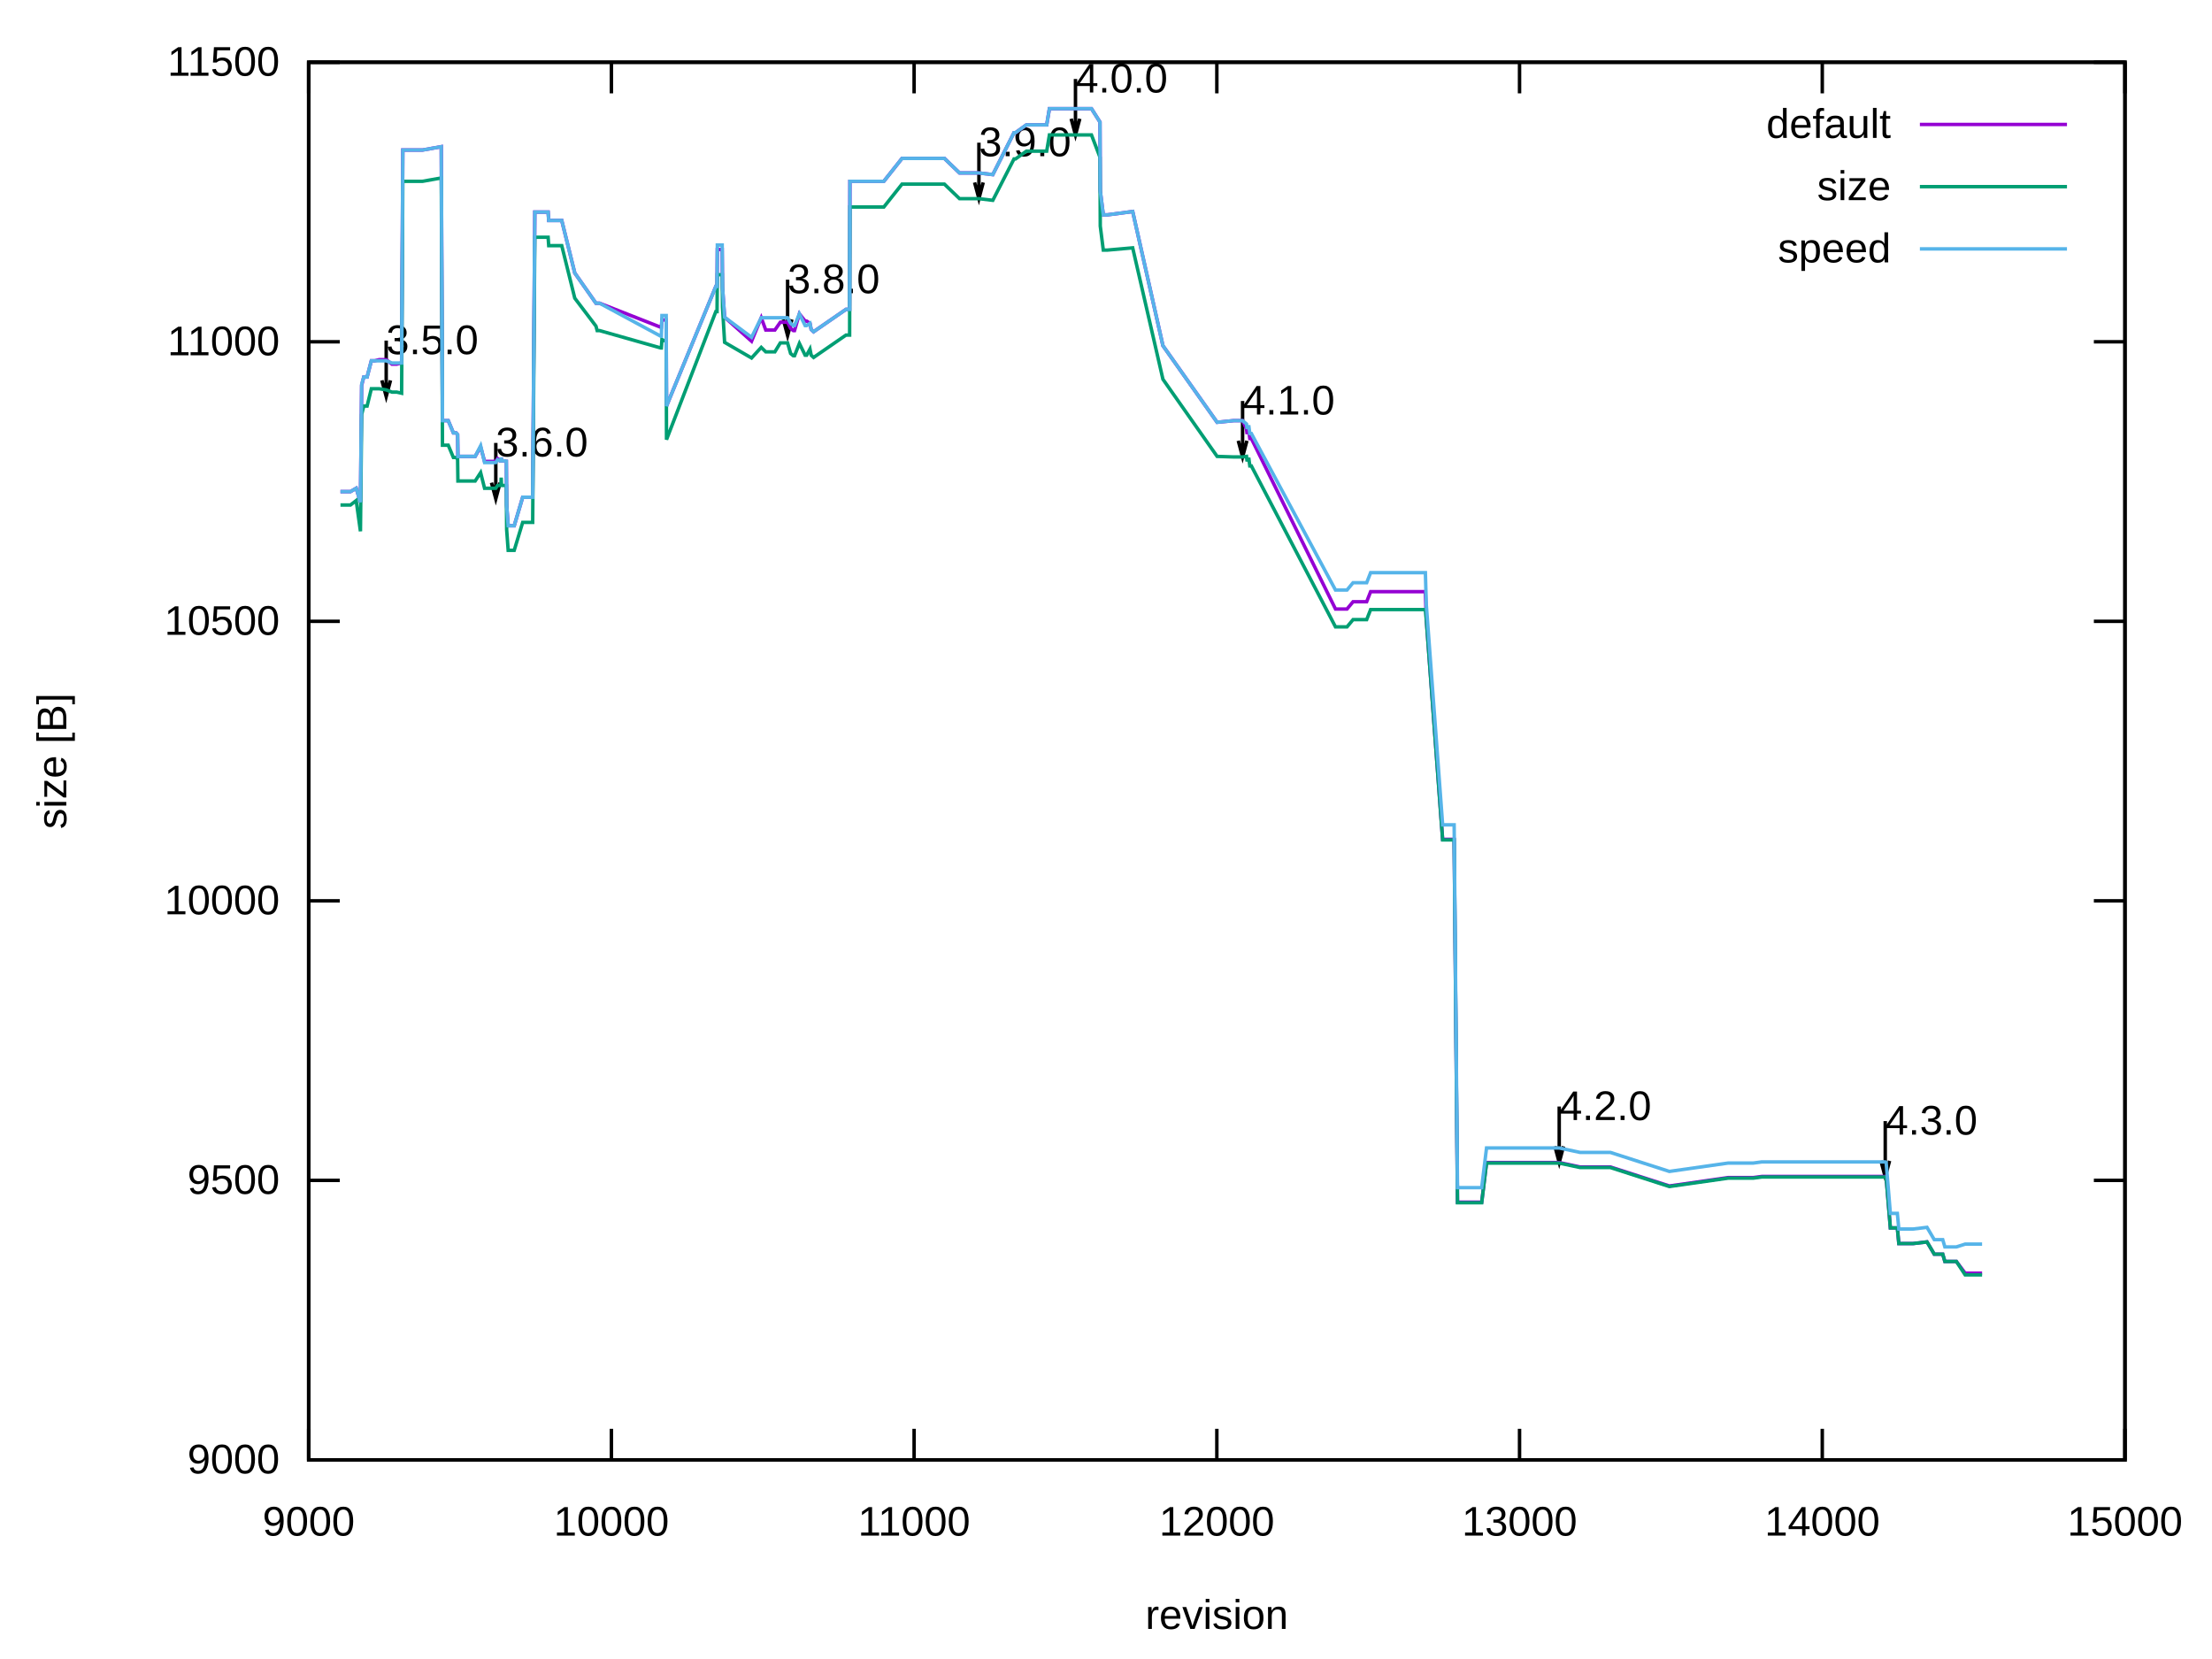
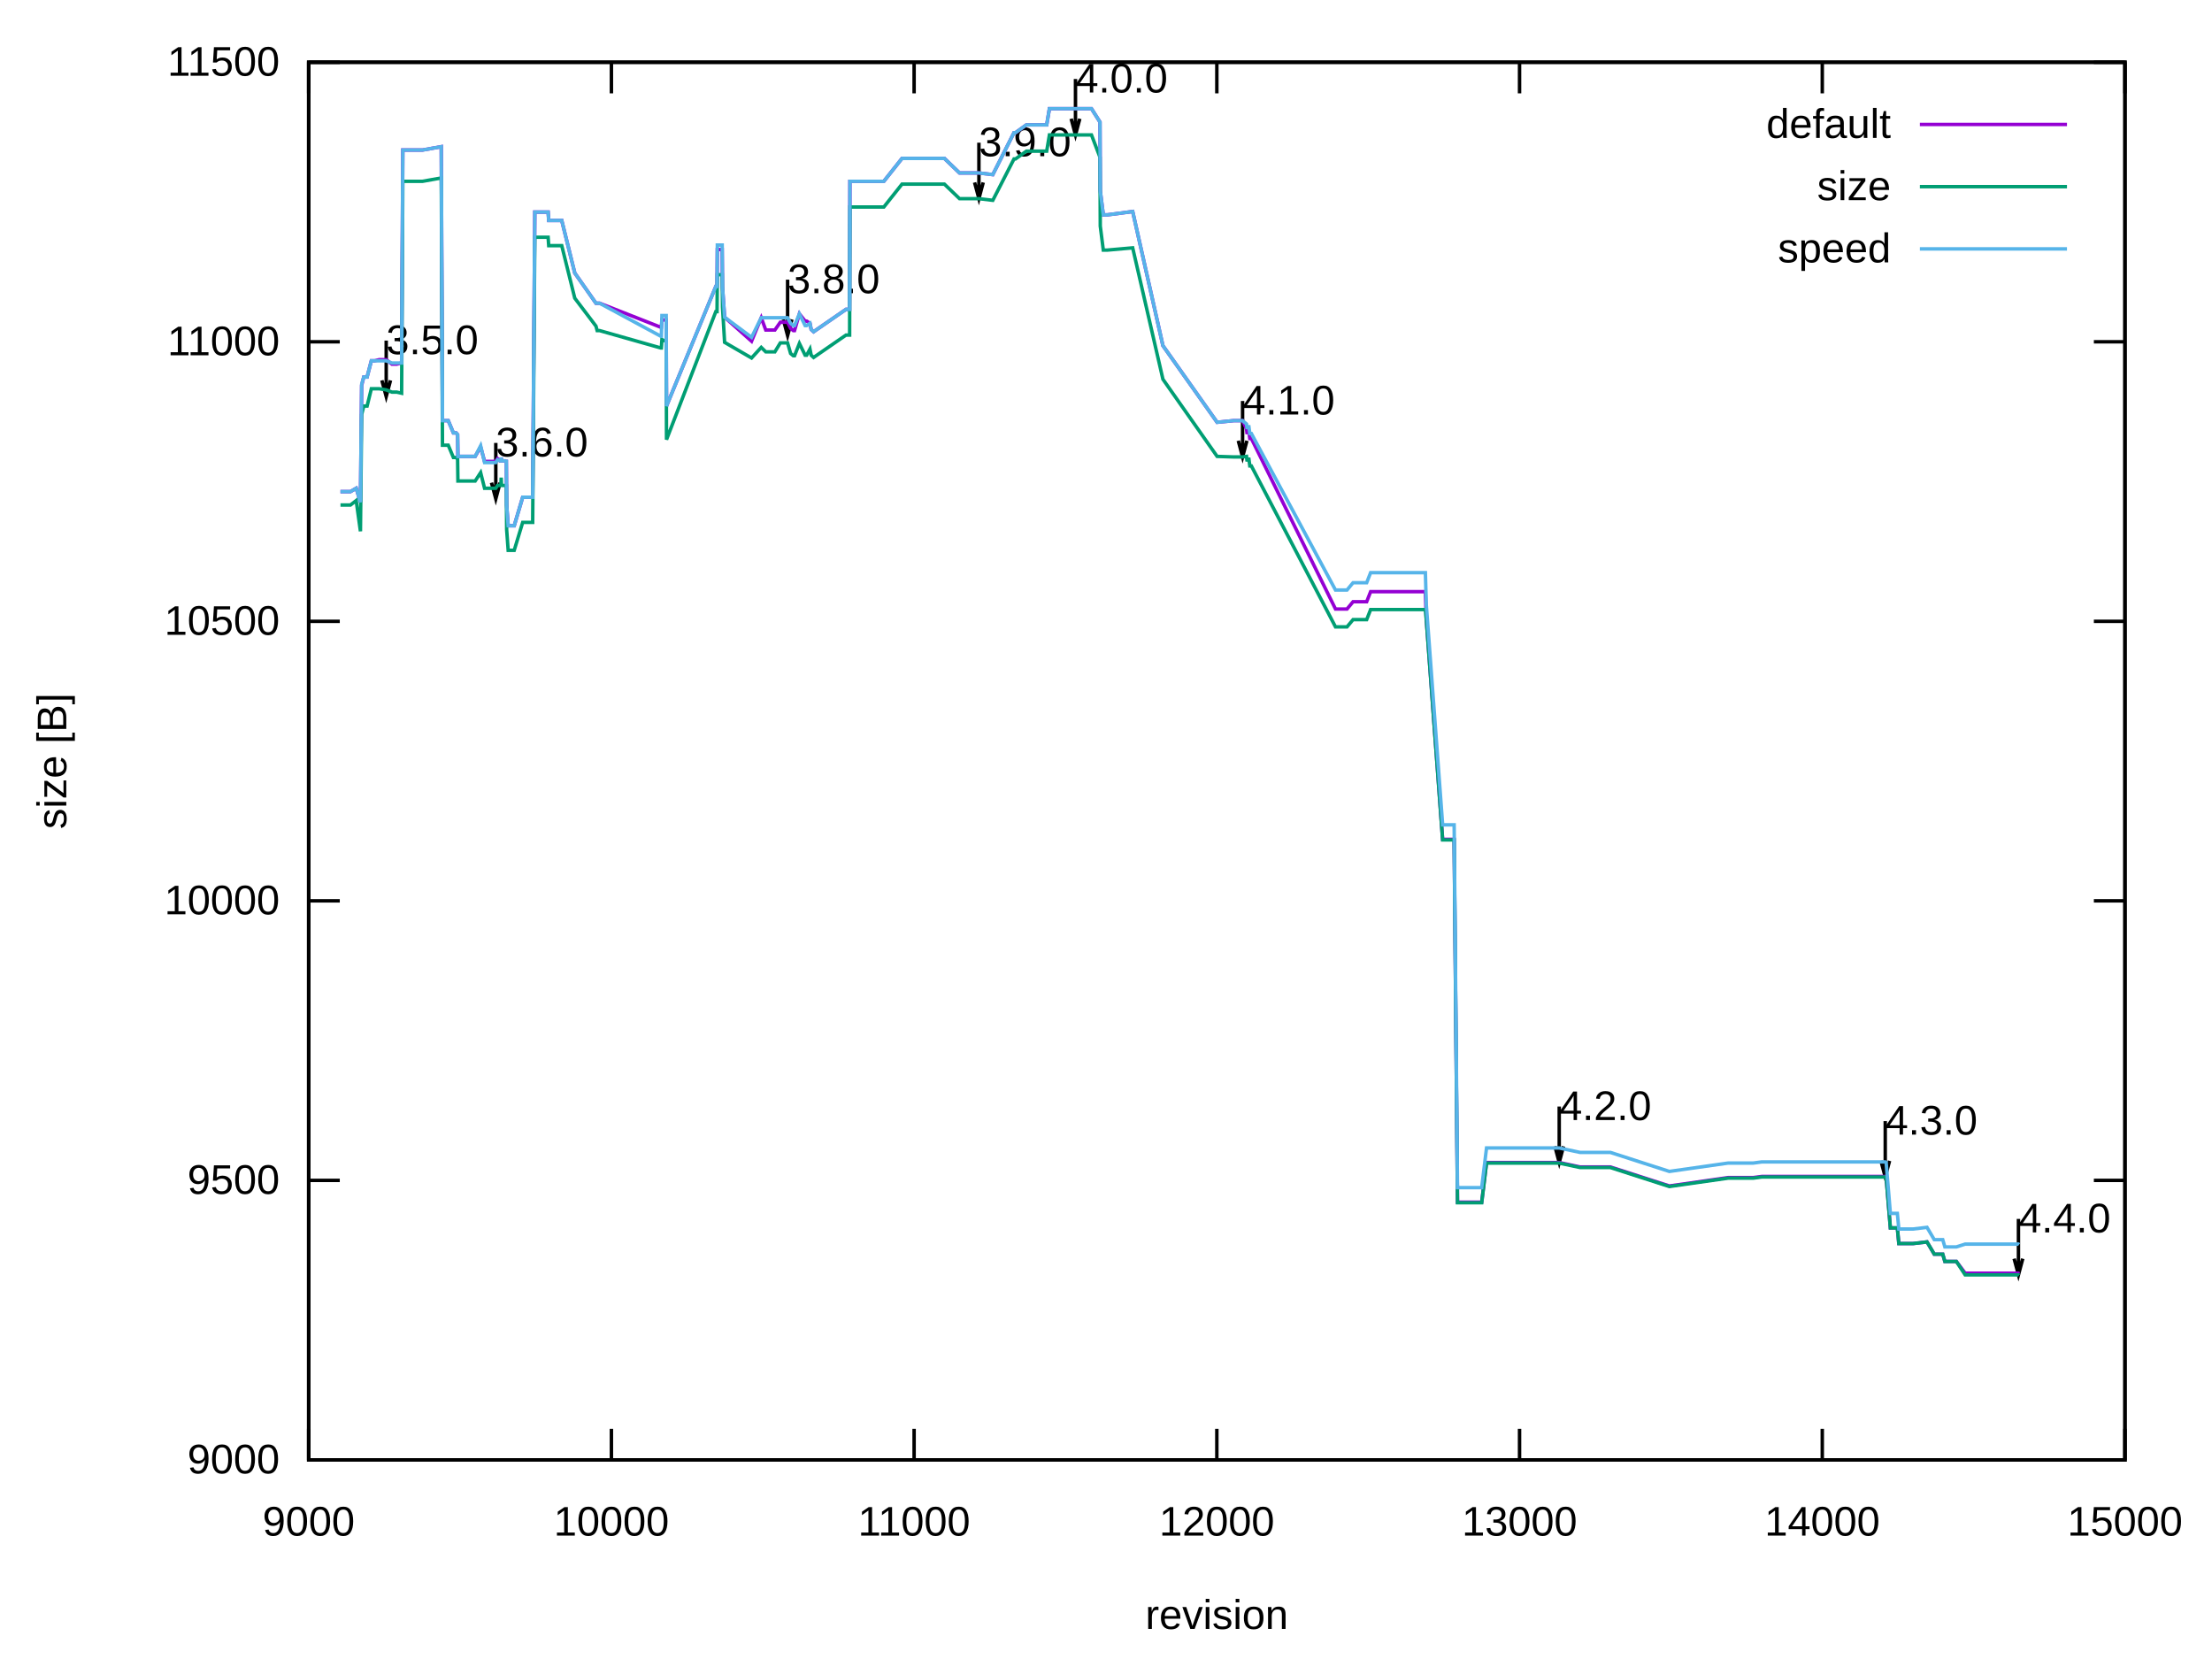
<svg xmlns="http://www.w3.org/2000/svg" xmlns:xlink="http://www.w3.org/1999/xlink" width="640" height="480" viewBox="0 0 640 480">
  <g id="gnuplot_canvas">
    <rect x="0" y="0" width="640" height="480" fill="none" />
    <defs>
      <circle id="gpDot" r="0.5" stroke-width="0.5" stroke="currentColor" />
      <path id="gpPt0" stroke-width="0.222" stroke="currentColor" d="M-1,0 h2 M0,-1 v2" />
      <path id="gpPt1" stroke-width="0.222" stroke="currentColor" d="M-1,-1 L1,1 M1,-1 L-1,1" />
      <path id="gpPt2" stroke-width="0.222" stroke="currentColor" d="M-1,0 L1,0 M0,-1 L0,1 M-1,-1 L1,1 M-1,1 L1,-1" />
      <rect id="gpPt3" stroke-width="0.222" stroke="currentColor" x="-1" y="-1" width="2" height="2" />
      <rect id="gpPt4" stroke-width="0.222" stroke="currentColor" fill="currentColor" x="-1" y="-1" width="2" height="2" />
      <circle id="gpPt5" stroke-width="0.222" stroke="currentColor" cx="0" cy="0" r="1" />
      <use xlink:href="#gpPt5" id="gpPt6" fill="currentColor" stroke="none" />
      <path id="gpPt7" stroke-width="0.222" stroke="currentColor" d="M0,-1.33 L-1.33,0.67 L1.33,0.67 z" />
      <use xlink:href="#gpPt7" id="gpPt8" fill="currentColor" stroke="none" />
      <use xlink:href="#gpPt7" id="gpPt9" stroke="currentColor" transform="rotate(180)" />
      <use xlink:href="#gpPt9" id="gpPt10" fill="currentColor" stroke="none" />
      <use xlink:href="#gpPt3" id="gpPt11" stroke="currentColor" transform="rotate(45)" />
      <use xlink:href="#gpPt11" id="gpPt12" fill="currentColor" stroke="none" />
      <path id="gpPt13" stroke-width="0.222" stroke="currentColor" d="M0,1.330 L1.265,0.411 L0.782,-1.067 L-0.782,-1.076 L-1.265,0.411 z" />
      <use xlink:href="#gpPt13" id="gpPt14" fill="currentColor" stroke="none" />
      <filter id="textbox" filterUnits="objectBoundingBox" x="0" y="0" height="1" width="1">
        <feFlood flood-color="white" flood-opacity="1" result="bgnd" />
        <feComposite in="SourceGraphic" in2="bgnd" operator="atop" />
      </filter>
      <filter id="greybox" filterUnits="objectBoundingBox" x="0" y="0" height="1" width="1">
        <feFlood flood-color="lightgrey" flood-opacity="1" result="grey" />
        <feComposite in="SourceGraphic" in2="grey" operator="atop" />
      </filter>
    </defs>
    <g fill="none" color="white" stroke="currentColor" stroke-width="1.00" stroke-linecap="butt" stroke-linejoin="miter">
</g>
    <g fill="none" color="black" stroke="currentColor" stroke-width="1.00" stroke-linecap="butt" stroke-linejoin="miter">
      <path stroke="black" d="M89.31,422.40 L98.31,422.40 M614.82,422.40 L605.82,422.40  " />
      <g transform="translate(80.92,426.30)" stroke="none" fill="black" font-family="Arial" font-size="12.00" text-anchor="end">
        <text>
          <tspan font-family="Arial"> 9000</tspan>
        </text>
      </g>
    </g>
    <g fill="none" color="black" stroke="currentColor" stroke-width="1.00" stroke-linecap="butt" stroke-linejoin="miter">
      <path stroke="black" d="M89.31,341.52 L98.31,341.52 M614.82,341.52 L605.82,341.52  " />
      <g transform="translate(80.92,345.42)" stroke="none" fill="black" font-family="Arial" font-size="12.00" text-anchor="end">
        <text>
          <tspan font-family="Arial"> 9500</tspan>
        </text>
      </g>
    </g>
    <g fill="none" color="black" stroke="currentColor" stroke-width="1.00" stroke-linecap="butt" stroke-linejoin="miter">
      <path stroke="black" d="M89.31,260.64 L98.31,260.64 M614.82,260.64 L605.82,260.64  " />
      <g transform="translate(80.92,264.54)" stroke="none" fill="black" font-family="Arial" font-size="12.00" text-anchor="end">
        <text>
          <tspan font-family="Arial"> 10000</tspan>
        </text>
      </g>
    </g>
    <g fill="none" color="black" stroke="currentColor" stroke-width="1.00" stroke-linecap="butt" stroke-linejoin="miter">
      <path stroke="black" d="M89.31,179.77 L98.31,179.77 M614.82,179.77 L605.82,179.77  " />
      <g transform="translate(80.92,183.67)" stroke="none" fill="black" font-family="Arial" font-size="12.00" text-anchor="end">
        <text>
          <tspan font-family="Arial"> 10500</tspan>
        </text>
      </g>
    </g>
    <g fill="none" color="black" stroke="currentColor" stroke-width="1.00" stroke-linecap="butt" stroke-linejoin="miter">
      <path stroke="black" d="M89.31,98.89 L98.31,98.89 M614.82,98.89 L605.82,98.89  " />
      <g transform="translate(80.92,102.79)" stroke="none" fill="black" font-family="Arial" font-size="12.00" text-anchor="end">
        <text>
          <tspan font-family="Arial"> 11000</tspan>
        </text>
      </g>
    </g>
    <g fill="none" color="black" stroke="currentColor" stroke-width="1.00" stroke-linecap="butt" stroke-linejoin="miter">
      <path stroke="black" d="M89.31,18.01 L98.31,18.01 M614.82,18.01 L605.82,18.01  " />
      <g transform="translate(80.92,21.91)" stroke="none" fill="black" font-family="Arial" font-size="12.00" text-anchor="end">
        <text>
          <tspan font-family="Arial"> 11500</tspan>
        </text>
      </g>
    </g>
    <g fill="none" color="black" stroke="currentColor" stroke-width="1.00" stroke-linecap="butt" stroke-linejoin="miter">
      <path stroke="black" d="M89.31,422.40 L89.31,413.40 M89.31,18.01 L89.31,27.01  " />
      <g transform="translate(89.31,444.30)" stroke="none" fill="black" font-family="Arial" font-size="12.00" text-anchor="middle">
        <text>
          <tspan font-family="Arial"> 9000</tspan>
        </text>
      </g>
    </g>
    <g fill="none" color="black" stroke="currentColor" stroke-width="1.00" stroke-linecap="butt" stroke-linejoin="miter">
      <path stroke="black" d="M176.90,422.40 L176.90,413.40 M176.90,18.01 L176.90,27.01  " />
      <g transform="translate(176.90,444.30)" stroke="none" fill="black" font-family="Arial" font-size="12.00" text-anchor="middle">
        <text>
          <tspan font-family="Arial"> 10000</tspan>
        </text>
      </g>
    </g>
    <g fill="none" color="black" stroke="currentColor" stroke-width="1.00" stroke-linecap="butt" stroke-linejoin="miter">
      <path stroke="black" d="M264.48,422.40 L264.48,413.40 M264.48,18.01 L264.48,27.01  " />
      <g transform="translate(264.48,444.30)" stroke="none" fill="black" font-family="Arial" font-size="12.00" text-anchor="middle">
        <text>
          <tspan font-family="Arial"> 11000</tspan>
        </text>
      </g>
    </g>
    <g fill="none" color="black" stroke="currentColor" stroke-width="1.00" stroke-linecap="butt" stroke-linejoin="miter">
      <path stroke="black" d="M352.07,422.40 L352.07,413.40 M352.07,18.01 L352.07,27.01  " />
      <g transform="translate(352.07,444.30)" stroke="none" fill="black" font-family="Arial" font-size="12.00" text-anchor="middle">
        <text>
          <tspan font-family="Arial"> 12000</tspan>
        </text>
      </g>
    </g>
    <g fill="none" color="black" stroke="currentColor" stroke-width="1.00" stroke-linecap="butt" stroke-linejoin="miter">
      <path stroke="black" d="M439.65,422.40 L439.65,413.40 M439.65,18.01 L439.65,27.01  " />
      <g transform="translate(439.65,444.30)" stroke="none" fill="black" font-family="Arial" font-size="12.00" text-anchor="middle">
        <text>
          <tspan font-family="Arial"> 13000</tspan>
        </text>
      </g>
    </g>
    <g fill="none" color="black" stroke="currentColor" stroke-width="1.00" stroke-linecap="butt" stroke-linejoin="miter">
      <path stroke="black" d="M527.24,422.40 L527.24,413.40 M527.24,18.01 L527.24,27.01  " />
      <g transform="translate(527.24,444.30)" stroke="none" fill="black" font-family="Arial" font-size="12.00" text-anchor="middle">
        <text>
          <tspan font-family="Arial"> 14000</tspan>
        </text>
      </g>
    </g>
    <g fill="none" color="black" stroke="currentColor" stroke-width="1.00" stroke-linecap="butt" stroke-linejoin="miter">
      <path stroke="black" d="M614.82,422.40 L614.82,413.40 M614.82,18.01 L614.82,27.01  " />
      <g transform="translate(614.82,444.30)" stroke="none" fill="black" font-family="Arial" font-size="12.00" text-anchor="middle">
        <text>
          <tspan font-family="Arial"> 15000</tspan>
        </text>
      </g>
    </g>
    <g fill="none" color="black" stroke="currentColor" stroke-width="1.00" stroke-linecap="butt" stroke-linejoin="miter">
</g>
    <g fill="none" color="black" stroke="currentColor" stroke-width="1.00" stroke-linecap="butt" stroke-linejoin="miter">
      <path stroke="black" d="M89.31,18.01 L89.31,422.40 L614.82,422.40 L614.82,18.01 L89.31,18.01 Z  " />
      <g transform="translate(111.73,102.46)" stroke="none" fill="black" font-family="Arial" font-size="12.00" text-anchor="start">
        <text>
          <tspan font-family="Arial">3.5.0</tspan>
        </text>
      </g>
      <g transform="translate(143.44,132.07)" stroke="none" fill="black" font-family="Arial" font-size="12.00" text-anchor="start">
        <text>
          <tspan font-family="Arial">3.6.0</tspan>
        </text>
      </g>
      <g transform="translate(227.87,84.83)" stroke="none" fill="black" font-family="Arial" font-size="12.00" text-anchor="start">
        <text>
          <tspan font-family="Arial">3.8.0</tspan>
        </text>
      </g>
      <g transform="translate(283.22,45.20)" stroke="none" fill="black" font-family="Arial" font-size="12.00" text-anchor="start">
        <text>
          <tspan font-family="Arial">3.9.0</tspan>
        </text>
      </g>
      <g transform="translate(311.16,26.76)" stroke="none" fill="black" font-family="Arial" font-size="12.00" text-anchor="start">
        <text>
          <tspan font-family="Arial">4.0.0</tspan>
        </text>
      </g>
      <g transform="translate(359.51,119.93)" stroke="none" fill="black" font-family="Arial" font-size="12.00" text-anchor="start">
        <text>
          <tspan font-family="Arial">4.1.0</tspan>
        </text>
      </g>
      <g transform="translate(451.12,324.07)" stroke="none" fill="black" font-family="Arial" font-size="12.00" text-anchor="start">
        <text>
          <tspan font-family="Arial">4.2.0</tspan>
        </text>
      </g>
      <g transform="translate(545.45,328.28)" stroke="none" fill="black" font-family="Arial" font-size="12.00" text-anchor="start">
        <text>
          <tspan font-family="Arial">4.3.0</tspan>
        </text>
      </g>
-       <path stroke="black" d="M110.49,110.05 L111.74,114.73 L112.99,110.05 M111.74,98.55 L111.74,114.73 M142.20,139.65 L143.45,144.33 L144.70,139.65   M143.45,128.16 L143.45,144.33 M226.63,92.42 L227.88,97.10 L229.13,92.42 M227.88,80.92 L227.88,97.10 M281.98,52.79   L283.23,57.47 L284.48,52.79 M283.23,41.29 L283.23,57.47 M309.92,34.35 L311.17,39.03 L312.42,34.35 M311.17,22.85   L311.17,39.03 M358.27,127.52 L359.52,132.20 L360.77,127.52 M359.52,116.02 L359.52,132.20 M449.88,331.66 L451.13,336.34   L452.38,331.66 M451.13,320.16 L451.13,336.34 M544.21,335.86 L545.46,340.54 L546.71,335.86 M545.46,324.37 L545.46,340.54    " />
+       <g transform="translate(583.99,356.58)" stroke="none" fill="black" font-family="Arial" font-size="12.00" text-anchor="start">
+         <text>
+           <tspan font-family="Arial">4.4.0</tspan>
+         </text>
+       </g>
+       <path stroke="black" d="M110.49,110.05 L111.74,114.73 L112.99,110.05 M111.74,98.55 L111.74,114.73 M142.20,139.65 L143.45,144.33 L144.70,139.65   M143.45,128.16 L143.45,144.33 M226.63,92.42 L227.88,97.10 L229.13,92.42 M227.88,80.92 L227.88,97.10 M281.98,52.79   L283.23,57.47 L284.48,52.79 M283.23,41.29 L283.23,57.47 M309.92,34.35 L311.17,39.03 L312.42,34.35 M311.17,22.85   L311.17,39.03 M358.27,127.52 L359.52,132.20 L360.77,127.52 M359.52,116.02 L359.52,132.20 M449.88,331.66 L451.13,336.34   L452.38,331.66 M451.13,320.16 L451.13,336.34 M544.21,335.86 L545.46,340.54 L546.71,335.86 M545.46,324.37 L545.46,340.54   M582.75,364.17 L584.00,368.85 L585.25,364.17 M584.00,352.67 L584.00,368.85  " />
    </g>
    <g fill="none" color="black" stroke="currentColor" stroke-width="1.00" stroke-linecap="butt" stroke-linejoin="miter">
      <g transform="translate(19.18,220.21) rotate(270)" stroke="none" fill="black" font-family="Arial" font-size="12.00" text-anchor="middle">
        <text>
          <tspan font-family="Arial">size [B]</tspan>
        </text>
      </g>
    </g>
    <g fill="none" color="black" stroke="currentColor" stroke-width="1.00" stroke-linecap="butt" stroke-linejoin="miter">
      <g transform="translate(352.06,471.30)" stroke="none" fill="black" font-family="Arial" font-size="12.00" text-anchor="middle">
        <text>
          <tspan font-family="Arial">revision</tspan>
        </text>
      </g>
    </g>
    <g fill="none" color="black" stroke="currentColor" stroke-width="1.00" stroke-linecap="butt" stroke-linejoin="miter">
</g>
    <g id="gnuplot_plot_1">
      <g fill="none" color="black" stroke="currentColor" stroke-width="1.00" stroke-linecap="butt" stroke-linejoin="miter">
        <g transform="translate(547.09,39.91)" stroke="none" fill="black" font-family="Arial" font-size="12.00" text-anchor="end">
          <text>
            <tspan font-family="Arial">default</tspan>
          </text>
        </g>
      </g>
      <g fill="none" color="black" stroke="currentColor" stroke-width="1.00" stroke-linecap="butt" stroke-linejoin="miter">
-         <path stroke="rgb(148,   0, 211)" d="M555.48,36.01 L598.04,36.01 M98.51,142.24 L99.82,142.24 L100.17,142.24 L100.43,142.24 L101.40,142.24 L103.06,141.27   L104.29,145.31 L104.64,111.50 L105.25,109.08 L105.69,109.08 L106.04,109.08 L106.21,109.08 L107.44,104.39 L107.53,104.39   L108.40,104.39 L109.72,104.06 L111.73,104.06 L113.40,105.36 L114.80,105.36 L116.20,105.03 L116.55,43.41 L117.25,43.41   L120.32,43.41 L122.24,43.41 L127.67,42.44 L128.02,121.70 L128.29,121.70 L128.90,121.70 L129.69,121.70 L131.18,125.25   L131.96,125.25 L132.40,125.74 L132.49,132.05 L132.93,132.05 L134.94,132.05 L136.61,132.05 L137.48,132.05 L139.06,129.30   L140.20,133.50 L140.90,133.50 L141.51,133.50 L141.95,133.50 L142.04,133.50 L142.12,133.50 L142.21,133.50 L143.44,133.50   L143.96,132.70 L144.66,133.34 L144.93,133.34 L145.01,132.37 L145.10,133.34 L145.19,133.34 L145.36,133.34 L145.80,133.34   L145.89,133.34 L146.15,133.34 L146.33,133.50 L146.50,133.50 L146.59,146.12 L147.03,152.11 L147.29,152.11 L147.47,152.11   L147.55,152.11 L147.64,152.11 L148.78,152.11 L151.23,143.86 L153.25,143.86 L154.12,143.86 L154.74,61.36 L155.09,61.36   L155.96,61.36 L156.22,61.36 L156.31,61.36 L156.40,61.36 L156.49,61.36 L157.01,61.36 L157.98,61.36 L158.50,61.36   L158.59,61.36 L158.76,63.79 L159.12,63.79 L159.64,63.79 L159.99,63.79 L160.08,63.79 L160.69,63.79 L160.95,63.79   L161.04,63.79 L161.13,63.79 L162.01,63.79 L162.18,63.79 L162.53,63.79 L166.30,78.99 L172.43,87.73 L172.78,87.73   L172.95,87.73 L173.04,87.73 L173.48,87.73 L191.17,94.68 L191.35,94.68 L191.52,92.58 L192.13,92.58 L192.75,92.58   L192.84,117.49 L207.11,82.87 L207.46,82.87 L207.55,72.20 L208.95,72.20 L209.04,83.04 L209.65,91.77 L217.45,98.73   L220.25,91.93 L221.56,95.49 L224.19,95.49 L225.77,93.23 L227.87,93.23 L228.75,95.01 L229.53,95.65 L229.88,95.65   L231.29,90.80 L232.95,92.90 L233.39,92.90 L234.35,93.55 L234.70,95.33 L235.40,95.98 L244.77,89.51 L245.39,89.51   L245.74,89.51 L245.82,89.51 L245.91,52.46 L246.09,52.46 L246.96,52.46 L255.72,52.46 L260.98,45.83 L262.20,45.83   L272.10,45.83 L273.24,45.83 L277.62,50.04 L283.22,50.04 L287.25,50.52 L293.38,38.39 L293.82,38.39 L296.97,36.13   L302.58,36.13 L302.84,36.13 L303.63,31.44 L308.89,31.44 L309.06,31.44 L311.16,31.44 L315.80,31.44 L318.26,35.32   L318.34,55.21 L319.22,62.17 L319.66,62.17 L319.75,62.17 L320.27,62.17 L320.36,62.17 L327.72,61.20 L336.47,100.02   L352.15,122.18 L356.97,121.70 L359.51,121.70 L360.65,124.12 L360.82,125.58 L361.00,124.93 L361.35,124.93 L361.61,126.87   L362.05,126.87 L386.40,176.21 L388.41,176.21 L389.73,176.21 L391.48,174.10 L392.70,174.10 L394.81,174.10 L395.42,174.10   L396.56,171.19 L408.29,171.19 L411.01,171.19 L412.41,171.19 L412.67,179.12 L417.40,242.85 L420.73,242.85 L421.70,347.83   L424.50,347.83 L427.56,347.83 L428.70,347.83 L430.10,336.35 L430.89,336.35 L436.93,336.35 L451.12,336.35 L457.17,337.64   L465.93,337.64 L483.00,343.14 L500.00,340.71 L500.87,340.71 L501.75,340.71 L505.16,340.71 L507.27,340.71 L509.72,340.39   L518.48,340.39 L527.24,340.39 L543.35,340.39 L545.45,340.39 L545.72,340.55 L546.94,355.27 L547.82,355.27 L548.08,355.27   L548.78,355.27 L548.96,355.27 L549.39,359.80 L553.51,359.80 L557.54,359.32 L559.64,362.87 L562.09,362.87 L562.71,364.98   L566.04,364.98 L568.58,368.37 L571.90,368.37 L573.48,368.37  " />
+         <path stroke="rgb(148,   0, 211)" d="M555.48,36.01 L598.04,36.01 M98.51,142.24 L99.82,142.24 L100.17,142.24 L100.43,142.24 L101.40,142.24 L103.06,141.27   L104.29,145.31 L104.64,111.50 L105.25,109.08 L105.69,109.08 L106.04,109.08 L106.21,109.08 L107.44,104.39 L107.53,104.39   L108.40,104.39 L109.72,104.06 L111.73,104.06 L113.40,105.36 L114.80,105.36 L116.20,105.03 L116.55,43.41 L117.25,43.41   L120.32,43.41 L122.24,43.41 L127.67,42.44 L128.02,121.70 L128.29,121.70 L128.90,121.70 L129.69,121.70 L131.18,125.25   L131.96,125.25 L132.40,125.74 L132.49,132.05 L132.93,132.05 L134.94,132.05 L136.61,132.05 L137.48,132.05 L139.06,129.30   L140.20,133.50 L140.90,133.50 L141.51,133.50 L141.95,133.50 L142.04,133.50 L142.12,133.50 L142.21,133.50 L143.44,133.50   L143.96,132.70 L144.66,133.34 L144.93,133.34 L145.01,132.37 L145.10,133.34 L145.19,133.34 L145.36,133.34 L145.80,133.34   L145.89,133.34 L146.15,133.34 L146.33,133.50 L146.50,133.50 L146.59,146.12 L147.03,152.11 L147.29,152.11 L147.47,152.11   L147.55,152.11 L147.64,152.11 L148.78,152.11 L151.23,143.86 L153.25,143.86 L154.12,143.86 L154.74,61.36 L155.09,61.36   L155.96,61.36 L156.22,61.36 L156.31,61.36 L156.40,61.36 L156.49,61.36 L157.01,61.36 L157.98,61.36 L158.50,61.36   L158.59,61.36 L158.76,63.79 L159.12,63.79 L159.64,63.79 L159.99,63.79 L160.08,63.79 L160.69,63.79 L160.95,63.79   L161.04,63.79 L161.13,63.79 L162.01,63.79 L162.18,63.79 L162.53,63.79 L166.30,78.99 L172.43,87.73 L172.78,87.73   L172.95,87.73 L173.04,87.73 L173.48,87.73 L191.17,94.68 L191.35,94.68 L191.52,92.58 L192.13,92.58 L192.75,92.58   L192.84,117.49 L207.11,82.87 L207.46,82.87 L207.55,72.20 L208.95,72.20 L209.04,83.04 L209.65,91.77 L217.45,98.73   L220.25,91.93 L221.56,95.49 L224.19,95.49 L225.77,93.23 L227.87,93.23 L228.75,95.01 L229.53,95.65 L229.88,95.65   L231.29,90.80 L232.95,92.90 L233.39,92.90 L234.35,93.55 L234.70,95.33 L235.40,95.98 L244.77,89.51 L245.39,89.51   L245.74,89.51 L245.82,89.51 L245.91,52.46 L246.09,52.46 L246.96,52.46 L255.72,52.46 L260.98,45.83 L262.20,45.83   L272.10,45.83 L273.24,45.83 L277.62,50.04 L283.22,50.04 L287.25,50.52 L293.38,38.39 L293.82,38.39 L296.97,36.13   L302.58,36.13 L302.84,36.13 L303.63,31.44 L308.89,31.44 L309.06,31.44 L311.16,31.44 L315.80,31.44 L318.26,35.32   L318.34,55.21 L319.22,62.17 L319.66,62.17 L319.75,62.17 L320.27,62.17 L320.36,62.17 L327.72,61.20 L336.47,100.02   L352.15,122.18 L356.97,121.70 L359.51,121.70 L360.65,124.12 L360.82,125.58 L361.00,124.93 L361.35,124.93 L361.61,126.87   L362.05,126.87 L386.40,176.21 L388.41,176.21 L389.73,176.21 L391.48,174.10 L392.70,174.10 L394.81,174.10 L395.42,174.10   L396.56,171.19 L408.29,171.19 L411.01,171.19 L412.41,171.19 L412.67,179.12 L417.40,242.85 L420.73,242.85 L421.70,347.83   L424.50,347.83 L427.56,347.83 L428.70,347.83 L430.10,336.35 L430.89,336.35 L436.93,336.35 L451.12,336.35 L457.17,337.64   L465.93,337.64 L483.00,343.14 L500.00,340.71 L500.87,340.71 L501.75,340.71 L505.16,340.71 L507.27,340.71 L509.72,340.39   L518.48,340.39 L527.24,340.39 L543.35,340.39 L545.45,340.39 L545.72,340.55 L546.94,355.27 L547.82,355.27 L548.08,355.27   L548.78,355.27 L548.96,355.27 L549.39,359.80 L553.51,359.80 L557.54,359.32 L559.64,362.87 L562.09,362.87 L562.71,364.98   L566.04,364.98 L568.58,368.37 L571.90,368.37 L573.48,368.37 L583.99,368.37 L584.17,368.54  " />
      </g>
    </g>
    <g id="gnuplot_plot_2">
      <g fill="none" color="black" stroke="currentColor" stroke-width="1.00" stroke-linecap="butt" stroke-linejoin="miter">
        <g transform="translate(547.09,57.91)" stroke="none" fill="black" font-family="Arial" font-size="12.00" text-anchor="end">
          <text>
            <tspan font-family="Arial">size</tspan>
          </text>
        </g>
      </g>
      <g fill="none" color="black" stroke="currentColor" stroke-width="1.00" stroke-linecap="butt" stroke-linejoin="miter">
-         <path stroke="rgb(  0, 158, 115)" d="M555.48,54.01 L598.04,54.01 M98.51,146.12 L99.82,146.12 L100.17,146.12 L100.43,146.12 L101.40,146.12 L103.06,144.83   L104.29,153.72 L104.64,119.92 L105.25,117.49 L105.69,117.49 L106.04,117.49 L106.21,117.49 L107.44,112.48 L107.53,112.48   L108.40,112.48 L109.72,112.48 L111.73,112.80 L113.40,113.45 L114.80,113.45 L116.20,113.77 L116.55,52.46 L117.25,52.46   L120.32,52.46 L122.24,52.46 L127.67,51.49 L128.02,128.81 L128.29,128.81 L128.90,128.81 L129.69,128.81 L131.18,132.37   L131.96,132.37 L132.40,132.86 L132.49,139.17 L132.93,139.17 L134.94,139.17 L136.61,139.17 L137.48,139.17 L139.06,136.74   L140.20,141.27 L140.90,141.27 L141.51,141.27 L141.95,141.27 L142.04,141.27 L142.12,141.27 L142.21,141.27 L143.44,141.27   L143.96,140.46 L144.66,140.46 L144.93,140.46 L145.01,138.19 L145.10,140.46 L145.19,140.46 L145.36,140.46 L145.80,140.46   L145.89,140.46 L146.15,140.46 L146.33,140.62 L146.50,140.62 L146.59,153.24 L147.03,159.22 L147.29,159.22 L147.47,159.22   L147.55,159.22 L147.64,159.22 L148.78,159.22 L151.23,151.14 L153.25,151.14 L154.12,151.14 L154.74,68.64 L155.09,68.64   L155.96,68.64 L156.22,68.64 L156.31,68.64 L156.40,68.64 L156.49,68.64 L157.01,68.64 L157.98,68.64 L158.50,68.64   L158.59,68.64 L158.76,71.07 L159.12,71.07 L159.64,71.07 L159.99,71.07 L160.08,71.07 L160.69,71.07 L160.95,71.07   L161.04,71.07 L161.13,71.07 L162.01,71.07 L162.18,71.07 L162.53,71.07 L166.30,86.27 L172.43,94.36 L172.78,95.65   L172.95,95.65 L173.04,95.65 L173.48,95.65 L191.17,100.67 L191.35,100.67 L191.52,98.24 L192.13,98.56 L192.75,98.56   L192.84,127.20 L207.11,90.15 L207.46,90.15 L207.55,79.48 L208.95,79.48 L209.04,88.86 L209.65,99.05 L217.45,103.58   L220.25,100.51 L221.56,101.80 L224.19,101.80 L225.77,99.21 L227.87,99.21 L228.75,102.28 L229.53,102.93 L229.88,102.93   L231.29,99.37 L232.95,102.77 L233.39,102.77 L234.35,100.99 L234.70,102.77 L235.40,103.42 L244.77,96.95 L245.39,96.95   L245.74,96.95 L245.82,96.95 L245.91,59.90 L246.09,59.90 L246.96,59.90 L255.72,59.90 L260.98,53.27 L262.20,53.27   L272.10,53.27 L273.24,53.27 L277.62,57.48 L283.22,57.48 L287.25,57.96 L293.38,45.99 L293.82,45.99 L296.97,43.73   L302.58,43.73 L302.84,43.73 L303.63,39.04 L308.89,39.04 L309.06,39.04 L311.16,39.04 L315.80,39.04 L318.26,45.51   L318.34,65.40 L319.22,72.36 L319.66,72.36 L319.75,72.36 L320.27,72.36 L320.36,72.36 L327.72,71.71 L336.47,109.73   L352.15,132.05 L356.97,132.21 L359.51,132.21 L360.65,132.05 L360.82,133.50 L361.00,132.86 L361.35,132.86 L361.61,134.80   L362.05,134.80 L386.40,181.38 L388.41,181.38 L389.73,181.38 L391.48,179.28 L392.70,179.28 L394.81,179.28 L395.42,179.28   L396.56,176.37 L408.29,176.37 L411.01,176.37 L412.41,176.37 L412.67,179.28 L417.40,243.01 L420.73,243.01 L421.70,347.99   L424.50,347.99 L427.56,347.99 L428.70,347.99 L430.10,336.51 L430.89,336.51 L436.93,336.51 L451.12,336.51 L457.17,337.80   L465.93,337.80 L483.00,343.30 L500.00,340.87 L500.87,340.87 L501.75,340.87 L505.16,340.87 L507.27,340.87 L509.72,340.55   L518.48,340.55 L527.24,340.55 L543.35,340.55 L545.45,340.55 L545.72,340.71 L546.94,355.27 L547.82,355.27 L548.08,355.27   L548.78,355.27 L548.96,355.27 L549.39,359.80 L553.51,359.80 L557.54,359.32 L559.64,362.87 L562.09,362.87 L562.71,364.98   L566.04,364.98 L568.58,368.86 L571.90,368.86 L573.48,368.86  " />
+         <path stroke="rgb(  0, 158, 115)" d="M555.48,54.01 L598.04,54.01 M98.51,146.12 L99.82,146.12 L100.17,146.12 L100.43,146.12 L101.40,146.12 L103.06,144.83   L104.29,153.72 L104.64,119.92 L105.25,117.49 L105.69,117.49 L106.04,117.49 L106.21,117.49 L107.44,112.48 L107.53,112.48   L108.40,112.48 L109.72,112.48 L111.73,112.80 L113.40,113.45 L114.80,113.45 L116.20,113.77 L116.55,52.46 L117.25,52.46   L120.32,52.46 L122.24,52.46 L127.67,51.49 L128.02,128.81 L128.29,128.81 L128.90,128.81 L129.69,128.81 L131.18,132.37   L131.96,132.37 L132.40,132.86 L132.49,139.17 L132.93,139.17 L134.94,139.17 L136.61,139.17 L137.48,139.17 L139.06,136.74   L140.20,141.27 L140.90,141.27 L141.51,141.27 L141.95,141.27 L142.04,141.27 L142.12,141.27 L142.21,141.27 L143.44,141.27   L143.96,140.46 L144.66,140.46 L144.93,140.46 L145.01,138.19 L145.10,140.46 L145.19,140.46 L145.36,140.46 L145.80,140.46   L145.89,140.46 L146.15,140.46 L146.33,140.62 L146.50,140.62 L146.59,153.24 L147.03,159.22 L147.29,159.22 L147.47,159.22   L147.55,159.22 L147.64,159.22 L148.78,159.22 L151.23,151.14 L153.25,151.14 L154.12,151.14 L154.74,68.64 L155.09,68.64   L155.96,68.64 L156.22,68.64 L156.31,68.64 L156.40,68.64 L156.49,68.64 L157.01,68.64 L157.98,68.64 L158.50,68.64   L158.59,68.64 L158.76,71.07 L159.12,71.07 L159.64,71.07 L159.99,71.07 L160.08,71.07 L160.69,71.07 L160.95,71.07   L161.04,71.07 L161.13,71.07 L162.01,71.07 L162.18,71.07 L162.53,71.07 L166.30,86.27 L172.43,94.36 L172.78,95.65   L172.95,95.65 L173.04,95.65 L173.48,95.65 L191.17,100.67 L191.35,100.67 L191.52,98.24 L192.13,98.56 L192.75,98.56   L192.84,127.20 L207.11,90.15 L207.46,90.15 L207.55,79.48 L208.95,79.48 L209.04,88.86 L209.65,99.05 L217.45,103.58   L220.25,100.51 L221.56,101.80 L224.19,101.80 L225.77,99.21 L227.87,99.21 L228.75,102.28 L229.53,102.93 L229.88,102.93   L231.29,99.37 L232.95,102.77 L233.39,102.77 L234.35,100.99 L234.70,102.77 L235.40,103.42 L244.77,96.95 L245.39,96.95   L245.74,96.95 L245.82,96.95 L245.91,59.90 L246.09,59.90 L246.96,59.90 L255.72,59.90 L260.98,53.27 L262.20,53.27   L272.10,53.27 L273.24,53.27 L277.62,57.48 L283.22,57.48 L287.25,57.96 L293.38,45.99 L293.82,45.99 L296.97,43.73   L302.58,43.73 L302.84,43.73 L303.63,39.04 L308.89,39.04 L309.06,39.04 L311.16,39.04 L315.80,39.04 L318.26,45.51   L318.34,65.40 L319.22,72.36 L319.66,72.36 L319.75,72.36 L320.27,72.36 L320.36,72.36 L327.72,71.71 L336.47,109.73   L352.15,132.05 L356.97,132.21 L359.51,132.21 L360.65,132.05 L360.82,133.50 L361.00,132.86 L361.35,132.86 L361.61,134.80   L362.05,134.80 L386.40,181.38 L388.41,181.38 L389.73,181.38 L391.48,179.28 L392.70,179.28 L394.81,179.28 L395.42,179.28   L396.56,176.37 L408.29,176.37 L411.01,176.37 L412.41,176.37 L412.67,179.28 L417.40,243.01 L420.73,243.01 L421.70,347.99   L424.50,347.99 L427.56,347.99 L428.70,347.99 L430.10,336.51 L430.89,336.51 L436.93,336.51 L451.12,336.51 L457.17,337.80   L465.93,337.80 L483.00,343.30 L500.00,340.87 L500.87,340.87 L501.75,340.87 L505.16,340.87 L507.27,340.87 L509.72,340.55   L518.48,340.55 L527.24,340.55 L543.35,340.55 L545.45,340.55 L545.72,340.71 L546.94,355.27 L547.82,355.27 L548.08,355.27   L548.78,355.27 L548.96,355.27 L549.39,359.80 L553.51,359.80 L557.54,359.32 L559.64,362.87 L562.09,362.87 L562.71,364.98   L566.04,364.98 L568.58,368.86 L571.90,368.86 L573.48,368.86 L583.99,368.86 L584.17,369.02  " />
      </g>
    </g>
    <g id="gnuplot_plot_3">
      <g fill="none" color="black" stroke="currentColor" stroke-width="1.00" stroke-linecap="butt" stroke-linejoin="miter">
        <g transform="translate(547.09,75.91)" stroke="none" fill="black" font-family="Arial" font-size="12.00" text-anchor="end">
          <text>
            <tspan font-family="Arial">speed</tspan>
          </text>
        </g>
      </g>
      <g fill="none" color="black" stroke="currentColor" stroke-width="1.00" stroke-linecap="butt" stroke-linejoin="miter">
-         <path stroke="rgb( 86, 180, 233)" d="M555.48,72.01 L598.04,72.01 M98.51,142.24 L99.82,142.24 L100.17,142.24 L100.43,142.24 L101.40,142.24 L103.06,141.27   L104.29,145.31 L104.64,111.18 L105.25,109.08 L105.69,109.08 L106.04,109.08 L106.21,109.08 L107.44,104.39 L107.53,104.39   L108.40,104.39 L109.72,104.39 L111.73,104.39 L113.40,105.03 L114.80,105.03 L116.20,105.03 L116.55,43.41 L117.25,43.41   L120.32,43.41 L122.24,43.41 L127.67,42.44 L128.02,121.70 L128.29,121.70 L128.90,121.70 L129.69,121.70 L131.18,125.25   L131.96,125.25 L132.40,125.74 L132.49,132.05 L132.93,132.05 L134.94,132.05 L136.61,132.05 L137.48,132.05 L139.06,128.97   L140.20,133.83 L140.90,133.83 L141.51,133.83 L141.95,133.83 L142.04,133.83 L142.12,133.83 L142.21,133.83 L143.44,133.83   L143.96,133.02 L144.66,133.34 L144.93,133.34 L145.01,132.37 L145.10,133.34 L145.19,133.34 L145.36,133.34 L145.80,133.34   L145.89,133.34 L146.15,133.34 L146.33,133.50 L146.50,133.50 L146.59,146.12 L147.03,152.11 L147.29,152.11 L147.47,152.11   L147.55,152.11 L147.64,152.11 L148.78,152.11 L151.23,143.86 L153.25,143.86 L154.12,143.86 L154.74,61.36 L155.09,61.36   L155.96,61.36 L156.22,61.36 L156.31,61.36 L156.40,61.36 L156.49,61.36 L157.01,61.36 L157.98,61.36 L158.50,61.36   L158.59,61.36 L158.76,63.79 L159.12,63.79 L159.64,63.79 L159.99,63.79 L160.08,63.79 L160.69,63.79 L160.95,63.79   L161.04,63.79 L161.13,63.79 L162.01,63.79 L162.18,63.79 L162.53,63.79 L166.30,78.99 L172.43,87.73 L172.78,87.73   L172.95,87.73 L173.04,87.73 L173.48,87.73 L191.17,97.27 L191.35,97.27 L191.52,91.29 L192.13,91.29 L192.75,91.29   L192.84,117.49 L207.11,82.87 L207.46,82.87 L207.55,70.90 L208.95,70.90 L209.04,83.04 L209.65,91.77 L217.45,97.59   L220.25,91.93 L221.56,91.93 L224.19,91.93 L225.77,91.93 L227.87,91.93 L228.75,93.55 L229.53,94.20 L229.88,94.20   L231.29,90.80 L232.95,94.20 L233.39,94.20 L234.35,93.55 L234.70,95.33 L235.40,95.98 L244.77,89.51 L245.39,89.51   L245.74,89.51 L245.82,89.51 L245.91,52.46 L246.09,52.46 L246.96,52.46 L255.72,52.46 L260.98,45.83 L262.20,45.83   L272.10,45.83 L273.24,45.83 L277.62,50.04 L283.22,50.04 L287.25,50.52 L293.38,38.39 L293.82,38.39 L296.97,36.13   L302.58,36.13 L302.84,36.13 L303.63,31.44 L308.89,31.44 L309.06,31.44 L311.16,31.44 L315.80,31.44 L318.26,35.32   L318.34,55.21 L319.22,62.17 L319.66,62.17 L319.75,62.17 L320.27,62.17 L320.36,62.17 L327.72,61.20 L336.47,100.02   L352.15,122.18 L356.97,121.70 L359.51,121.70 L360.65,122.67 L360.82,124.12 L361.00,123.47 L361.35,123.47 L361.61,125.42   L362.05,125.42 L386.40,170.71 L388.41,170.71 L389.73,170.71 L391.48,168.60 L392.70,168.60 L394.81,168.60 L395.42,168.60   L396.56,165.69 L408.29,165.69 L411.01,165.69 L412.41,165.69 L412.67,174.91 L417.40,238.65 L420.73,238.65 L421.70,343.62   L424.50,343.62 L427.56,343.62 L428.70,343.62 L430.10,332.14 L430.89,332.14 L436.93,332.14 L451.12,332.14 L457.17,333.43   L465.93,333.43 L483.00,338.93 L500.00,336.51 L500.87,336.51 L501.75,336.51 L505.16,336.51 L507.27,336.51 L509.72,336.18   L518.48,336.18 L527.24,336.18 L543.35,336.18 L545.45,336.18 L545.72,336.35 L546.94,351.07 L547.82,351.07 L548.08,351.07   L548.78,351.07 L548.96,351.07 L549.39,355.59 L553.51,355.59 L557.54,355.11 L559.64,358.67 L562.09,358.67 L562.71,360.77   L566.04,360.77 L568.58,359.96 L571.90,359.96 L573.48,359.96  " />
+         <path stroke="rgb( 86, 180, 233)" d="M555.48,72.01 L598.04,72.01 M98.51,142.24 L99.82,142.24 L100.17,142.24 L100.43,142.24 L101.40,142.24 L103.06,141.27   L104.29,145.31 L104.64,111.18 L105.25,109.08 L105.69,109.08 L106.04,109.08 L106.21,109.08 L107.44,104.39 L107.53,104.39   L108.40,104.39 L109.72,104.39 L111.73,104.39 L113.40,105.03 L114.80,105.03 L116.20,105.03 L116.55,43.41 L117.25,43.41   L120.32,43.41 L122.24,43.41 L127.67,42.44 L128.02,121.70 L128.29,121.70 L128.90,121.70 L129.69,121.70 L131.18,125.25   L131.96,125.25 L132.40,125.74 L132.49,132.05 L132.93,132.05 L134.94,132.05 L136.61,132.05 L137.48,132.05 L139.06,128.97   L140.20,133.83 L140.90,133.83 L141.51,133.83 L141.95,133.83 L142.04,133.83 L142.12,133.83 L142.21,133.83 L143.44,133.83   L143.96,133.02 L144.66,133.34 L144.93,133.34 L145.01,132.37 L145.10,133.34 L145.19,133.34 L145.36,133.34 L145.80,133.34   L145.89,133.34 L146.15,133.34 L146.33,133.50 L146.50,133.50 L146.59,146.12 L147.03,152.11 L147.29,152.11 L147.47,152.11   L147.55,152.11 L147.64,152.11 L148.78,152.11 L151.23,143.86 L153.25,143.86 L154.12,143.86 L154.74,61.36 L155.09,61.36   L155.96,61.36 L156.22,61.36 L156.31,61.36 L156.40,61.36 L156.49,61.36 L157.01,61.36 L157.98,61.36 L158.50,61.36   L158.59,61.36 L158.76,63.79 L159.12,63.79 L159.64,63.79 L159.99,63.79 L160.08,63.79 L160.69,63.79 L160.95,63.79   L161.04,63.79 L161.13,63.79 L162.01,63.79 L162.18,63.79 L162.53,63.79 L166.30,78.99 L172.43,87.73 L172.78,87.73   L172.95,87.73 L173.04,87.73 L173.48,87.73 L191.17,97.27 L191.35,97.27 L191.52,91.29 L192.13,91.29 L192.75,91.29   L192.84,117.49 L207.11,82.87 L207.46,82.87 L207.55,70.90 L208.95,70.90 L209.04,83.04 L209.65,91.77 L217.45,97.59   L220.25,91.93 L221.56,91.93 L224.19,91.93 L225.77,91.93 L227.87,91.93 L228.75,93.55 L229.53,94.20 L229.88,94.20   L231.29,90.80 L232.95,94.20 L233.39,94.20 L234.35,93.55 L234.70,95.33 L235.40,95.98 L244.77,89.51 L245.39,89.51   L245.74,89.51 L245.82,89.51 L245.91,52.46 L246.09,52.46 L246.96,52.46 L255.72,52.46 L260.98,45.83 L262.20,45.83   L272.10,45.83 L273.24,45.83 L277.62,50.04 L283.22,50.04 L287.25,50.52 L293.38,38.39 L293.82,38.39 L296.97,36.13   L302.58,36.13 L302.84,36.13 L303.63,31.44 L308.89,31.44 L309.06,31.44 L311.16,31.44 L315.80,31.44 L318.26,35.32   L318.34,55.21 L319.22,62.17 L319.66,62.17 L319.75,62.17 L320.27,62.17 L320.36,62.17 L327.72,61.20 L336.47,100.02   L352.15,122.18 L356.97,121.70 L359.51,121.70 L360.65,122.67 L360.82,124.12 L361.00,123.47 L361.35,123.47 L361.61,125.42   L362.05,125.42 L386.40,170.71 L388.41,170.71 L389.73,170.71 L391.48,168.60 L392.70,168.60 L394.81,168.60 L395.42,168.60   L396.56,165.69 L408.29,165.69 L411.01,165.69 L412.41,165.69 L412.67,174.91 L417.40,238.65 L420.73,238.65 L421.70,343.62   L424.50,343.62 L427.56,343.62 L428.70,343.62 L430.10,332.14 L430.89,332.14 L436.93,332.14 L451.12,332.14 L457.17,333.43   L465.93,333.43 L483.00,338.93 L500.00,336.51 L500.87,336.51 L501.75,336.51 L505.16,336.51 L507.27,336.51 L509.72,336.18   L518.48,336.18 L527.24,336.18 L543.35,336.18 L545.45,336.18 L545.72,336.35 L546.94,351.07 L547.82,351.07 L548.08,351.07   L548.78,351.07 L548.96,351.07 L549.39,355.59 L553.51,355.59 L557.54,355.11 L559.64,358.67 L562.09,358.67 L562.71,360.77   L566.04,360.77 L568.58,359.96 L571.90,359.96 L573.48,359.96 L583.99,359.96 L584.17,360.12  " />
      </g>
    </g>
    <g fill="none" color="white" stroke="rgb( 86, 180, 233)" stroke-width="2.00" stroke-linecap="butt" stroke-linejoin="miter">
</g>
    <g fill="none" color="black" stroke="currentColor" stroke-width="2.00" stroke-linecap="butt" stroke-linejoin="miter">
</g>
    <g fill="none" color="black" stroke="black" stroke-width="1.00" stroke-linecap="butt" stroke-linejoin="miter">
</g>
    <g fill="none" color="black" stroke="currentColor" stroke-width="1.00" stroke-linecap="butt" stroke-linejoin="miter">
      <path stroke="black" d="M89.31,18.01 L89.31,422.40 L614.82,422.40 L614.82,18.01 L89.31,18.01 Z  " />
    </g>
    <g fill="none" color="black" stroke="currentColor" stroke-width="1.00" stroke-linecap="butt" stroke-linejoin="miter">
</g>
  </g>
</svg>
